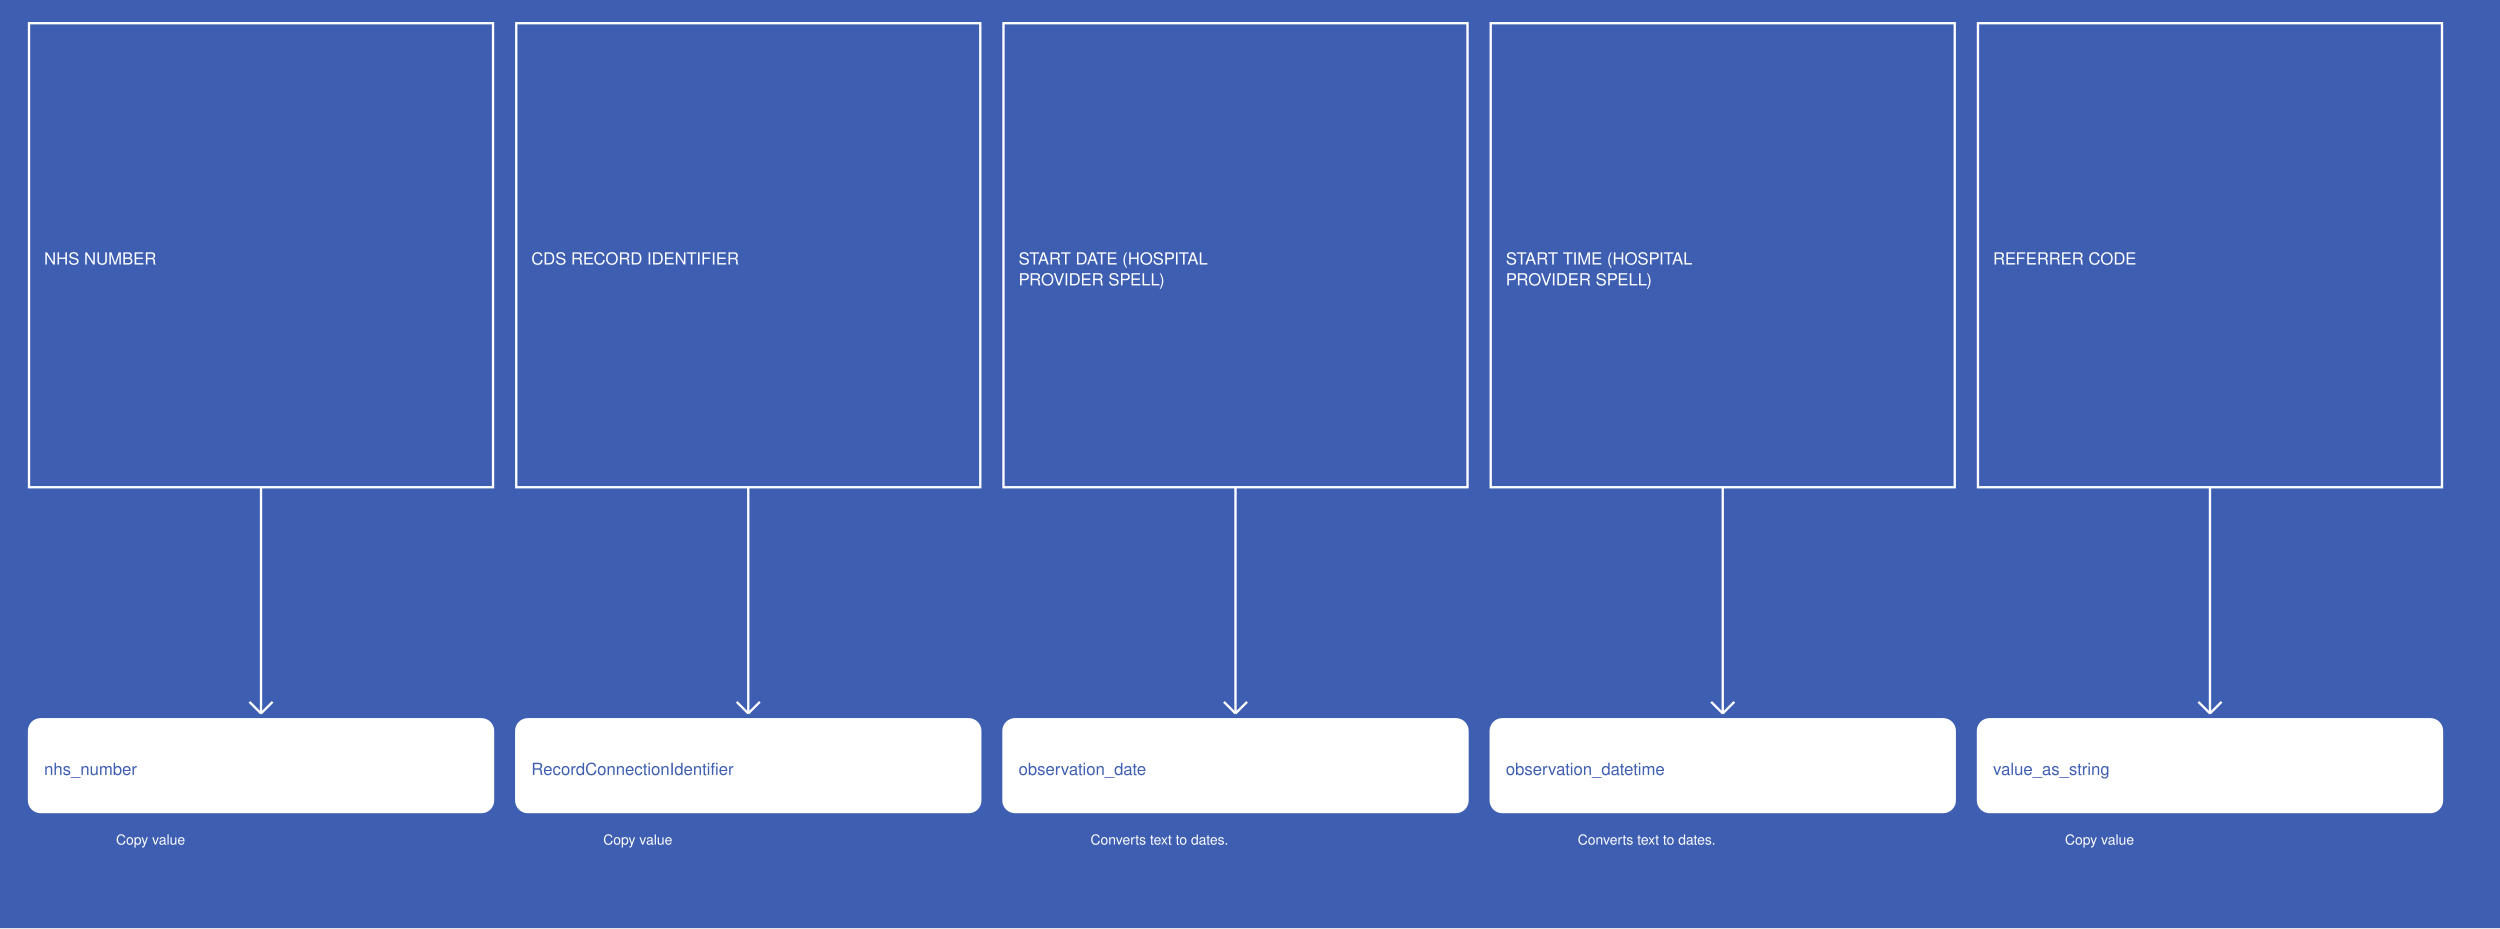
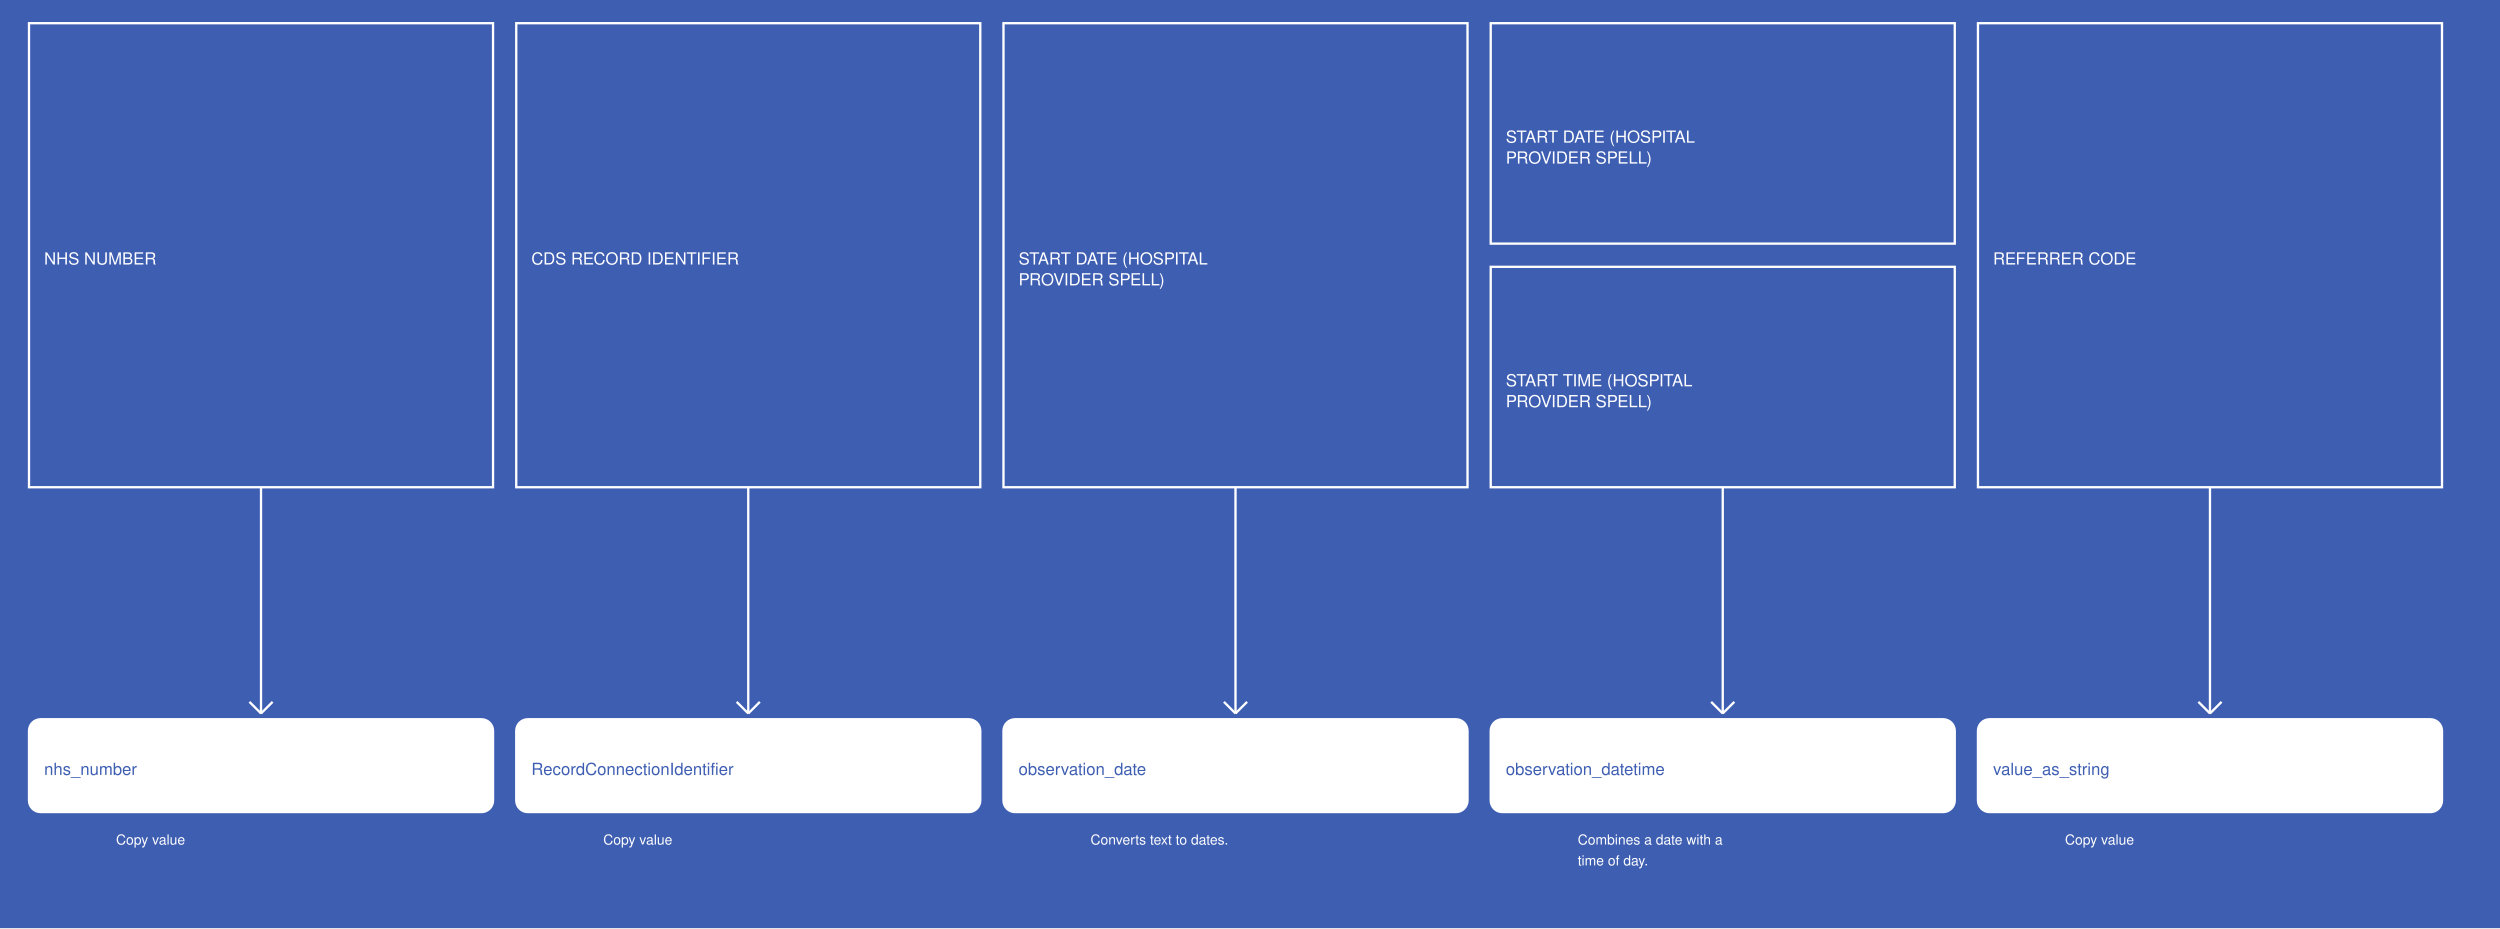
<svg xmlns="http://www.w3.org/2000/svg" width="2155" height="800">
  <rect width="100%" height="100%" fill="#3E5EB2" />
  <g>
    <rect x="25" y="20" width="400" height="400" fill="#3E5EB2" stroke="white" stroke-width="2" />
    <text x="38" y="228" fill="white" font-family="Helvetica" font-size="1.2em" text-anchor="start">NHS NUMBER</text>
  </g>
  <g>
    <line x1="225" y1="420" x2="225" y2="615" stroke="white" stroke-width="2" />
    <line x1="215" y1="605" x2="225" y2="615" stroke="white" stroke-width="2" />
    <line x1="235" y1="605" x2="225" y2="615" stroke="white" stroke-width="2" />
    <text x="100" y="728" fill="white" font-size="1em" font-family="Helvetica">Copy value</text>
  </g>
  <g>
    <rect x="25" y="620" width="400" height="80" fill="white" stroke="white" stroke-width="2" rx="10" />
    <text x="38" y="668" fill="#3E5EB2" font-family="Helvetica" font-size="1.2em" text-anchor="start">nhs_number</text>
  </g>
  <g>
    <rect x="445" y="20" width="400" height="400" fill="#3E5EB2" stroke="white" stroke-width="2" />
    <text x="458" y="228" fill="white" font-family="Helvetica" font-size="1.2em" text-anchor="start">CDS RECORD IDENTIFIER</text>
  </g>
  <g>
    <line x1="645" y1="420" x2="645" y2="615" stroke="white" stroke-width="2" />
    <line x1="635" y1="605" x2="645" y2="615" stroke="white" stroke-width="2" />
    <line x1="655" y1="605" x2="645" y2="615" stroke="white" stroke-width="2" />
    <text x="520" y="728" fill="white" font-size="1em" font-family="Helvetica">Copy value</text>
  </g>
  <g>
    <rect x="445" y="620" width="400" height="80" fill="white" stroke="white" stroke-width="2" rx="10" />
    <text x="458" y="668" fill="#3E5EB2" font-family="Helvetica" font-size="1.2em" text-anchor="start">RecordConnectionIdentifier</text>
  </g>
  <g>
    <rect x="865" y="20" width="400" height="400" fill="#3E5EB2" stroke="white" stroke-width="2" />
    <text x="878" y="228" fill="white" font-family="Helvetica" font-size="1.2em" text-anchor="start">START DATE (HOSPITAL</text>
    <text x="878" y="246" fill="white" font-family="Helvetica" font-size="1.2em" text-anchor="start">PROVIDER SPELL)</text>
  </g>
  <g>
    <line x1="1065" y1="420" x2="1065" y2="615" stroke="white" stroke-width="2" />
    <line x1="1055" y1="605" x2="1065" y2="615" stroke="white" stroke-width="2" />
    <line x1="1075" y1="605" x2="1065" y2="615" stroke="white" stroke-width="2" />
    <text x="940" y="728" fill="white" font-size="1em" font-family="Helvetica">Converts text to dates.</text>
  </g>
  <g>
    <rect x="865" y="620" width="400" height="80" fill="white" stroke="white" stroke-width="2" rx="10" />
    <text x="878" y="668" fill="#3E5EB2" font-family="Helvetica" font-size="1.2em" text-anchor="start">observation_date</text>
  </g>
  <g>
-     <rect x="1285" y="20" width="400" height="400" fill="#3E5EB2" stroke="white" stroke-width="2" />
-     <text x="1298" y="228" fill="white" font-family="Helvetica" font-size="1.2em" text-anchor="start">START TIME (HOSPITAL</text>
-     <text x="1298" y="246" fill="white" font-family="Helvetica" font-size="1.2em" text-anchor="start">PROVIDER SPELL)</text>
+     <rect x="1285" y="20" width="400" height="190" fill="#3E5EB2" stroke="white" stroke-width="2" />
+     <text x="1298" y="123" fill="white" font-family="Helvetica" font-size="1.2em" text-anchor="start">START DATE (HOSPITAL</text>
+     <text x="1298" y="141" fill="white" font-family="Helvetica" font-size="1.2em" text-anchor="start">PROVIDER SPELL)</text>
+   </g>
+   <g>
+     <rect x="1285" y="230" width="400" height="190" fill="#3E5EB2" stroke="white" stroke-width="2" />
+     <text x="1298" y="333" fill="white" font-family="Helvetica" font-size="1.2em" text-anchor="start">START TIME (HOSPITAL</text>
+     <text x="1298" y="351" fill="white" font-family="Helvetica" font-size="1.2em" text-anchor="start">PROVIDER SPELL)</text>
  </g>
  <g>
    <line x1="1485" y1="420" x2="1485" y2="615" stroke="white" stroke-width="2" />
    <line x1="1475" y1="605" x2="1485" y2="615" stroke="white" stroke-width="2" />
    <line x1="1495" y1="605" x2="1485" y2="615" stroke="white" stroke-width="2" />
-     <text x="1360" y="728" fill="white" font-size="1em" font-family="Helvetica">Converts text to dates.</text>
+     <text x="1360" y="728" fill="white" font-size="1em" font-family="Helvetica">Combines a date with a</text>
+     <text x="1360" y="746" fill="white" font-size="1em" font-family="Helvetica">time of day.</text>
  </g>
  <g>
    <rect x="1285" y="620" width="400" height="80" fill="white" stroke="white" stroke-width="2" rx="10" />
    <text x="1298" y="668" fill="#3E5EB2" font-family="Helvetica" font-size="1.2em" text-anchor="start">observation_datetime</text>
  </g>
  <g>
    <rect x="1705" y="20" width="400" height="400" fill="#3E5EB2" stroke="white" stroke-width="2" />
    <text x="1718" y="228" fill="white" font-family="Helvetica" font-size="1.2em" text-anchor="start">REFERRER CODE</text>
  </g>
  <g>
    <line x1="1905" y1="420" x2="1905" y2="615" stroke="white" stroke-width="2" />
    <line x1="1895" y1="605" x2="1905" y2="615" stroke="white" stroke-width="2" />
    <line x1="1915" y1="605" x2="1905" y2="615" stroke="white" stroke-width="2" />
    <text x="1780" y="728" fill="white" font-size="1em" font-family="Helvetica">Copy value</text>
  </g>
  <g>
    <rect x="1705" y="620" width="400" height="80" fill="white" stroke="white" stroke-width="2" rx="10" />
    <text x="1718" y="668" fill="#3E5EB2" font-family="Helvetica" font-size="1.2em" text-anchor="start">value_as_string</text>
  </g>
</svg>
